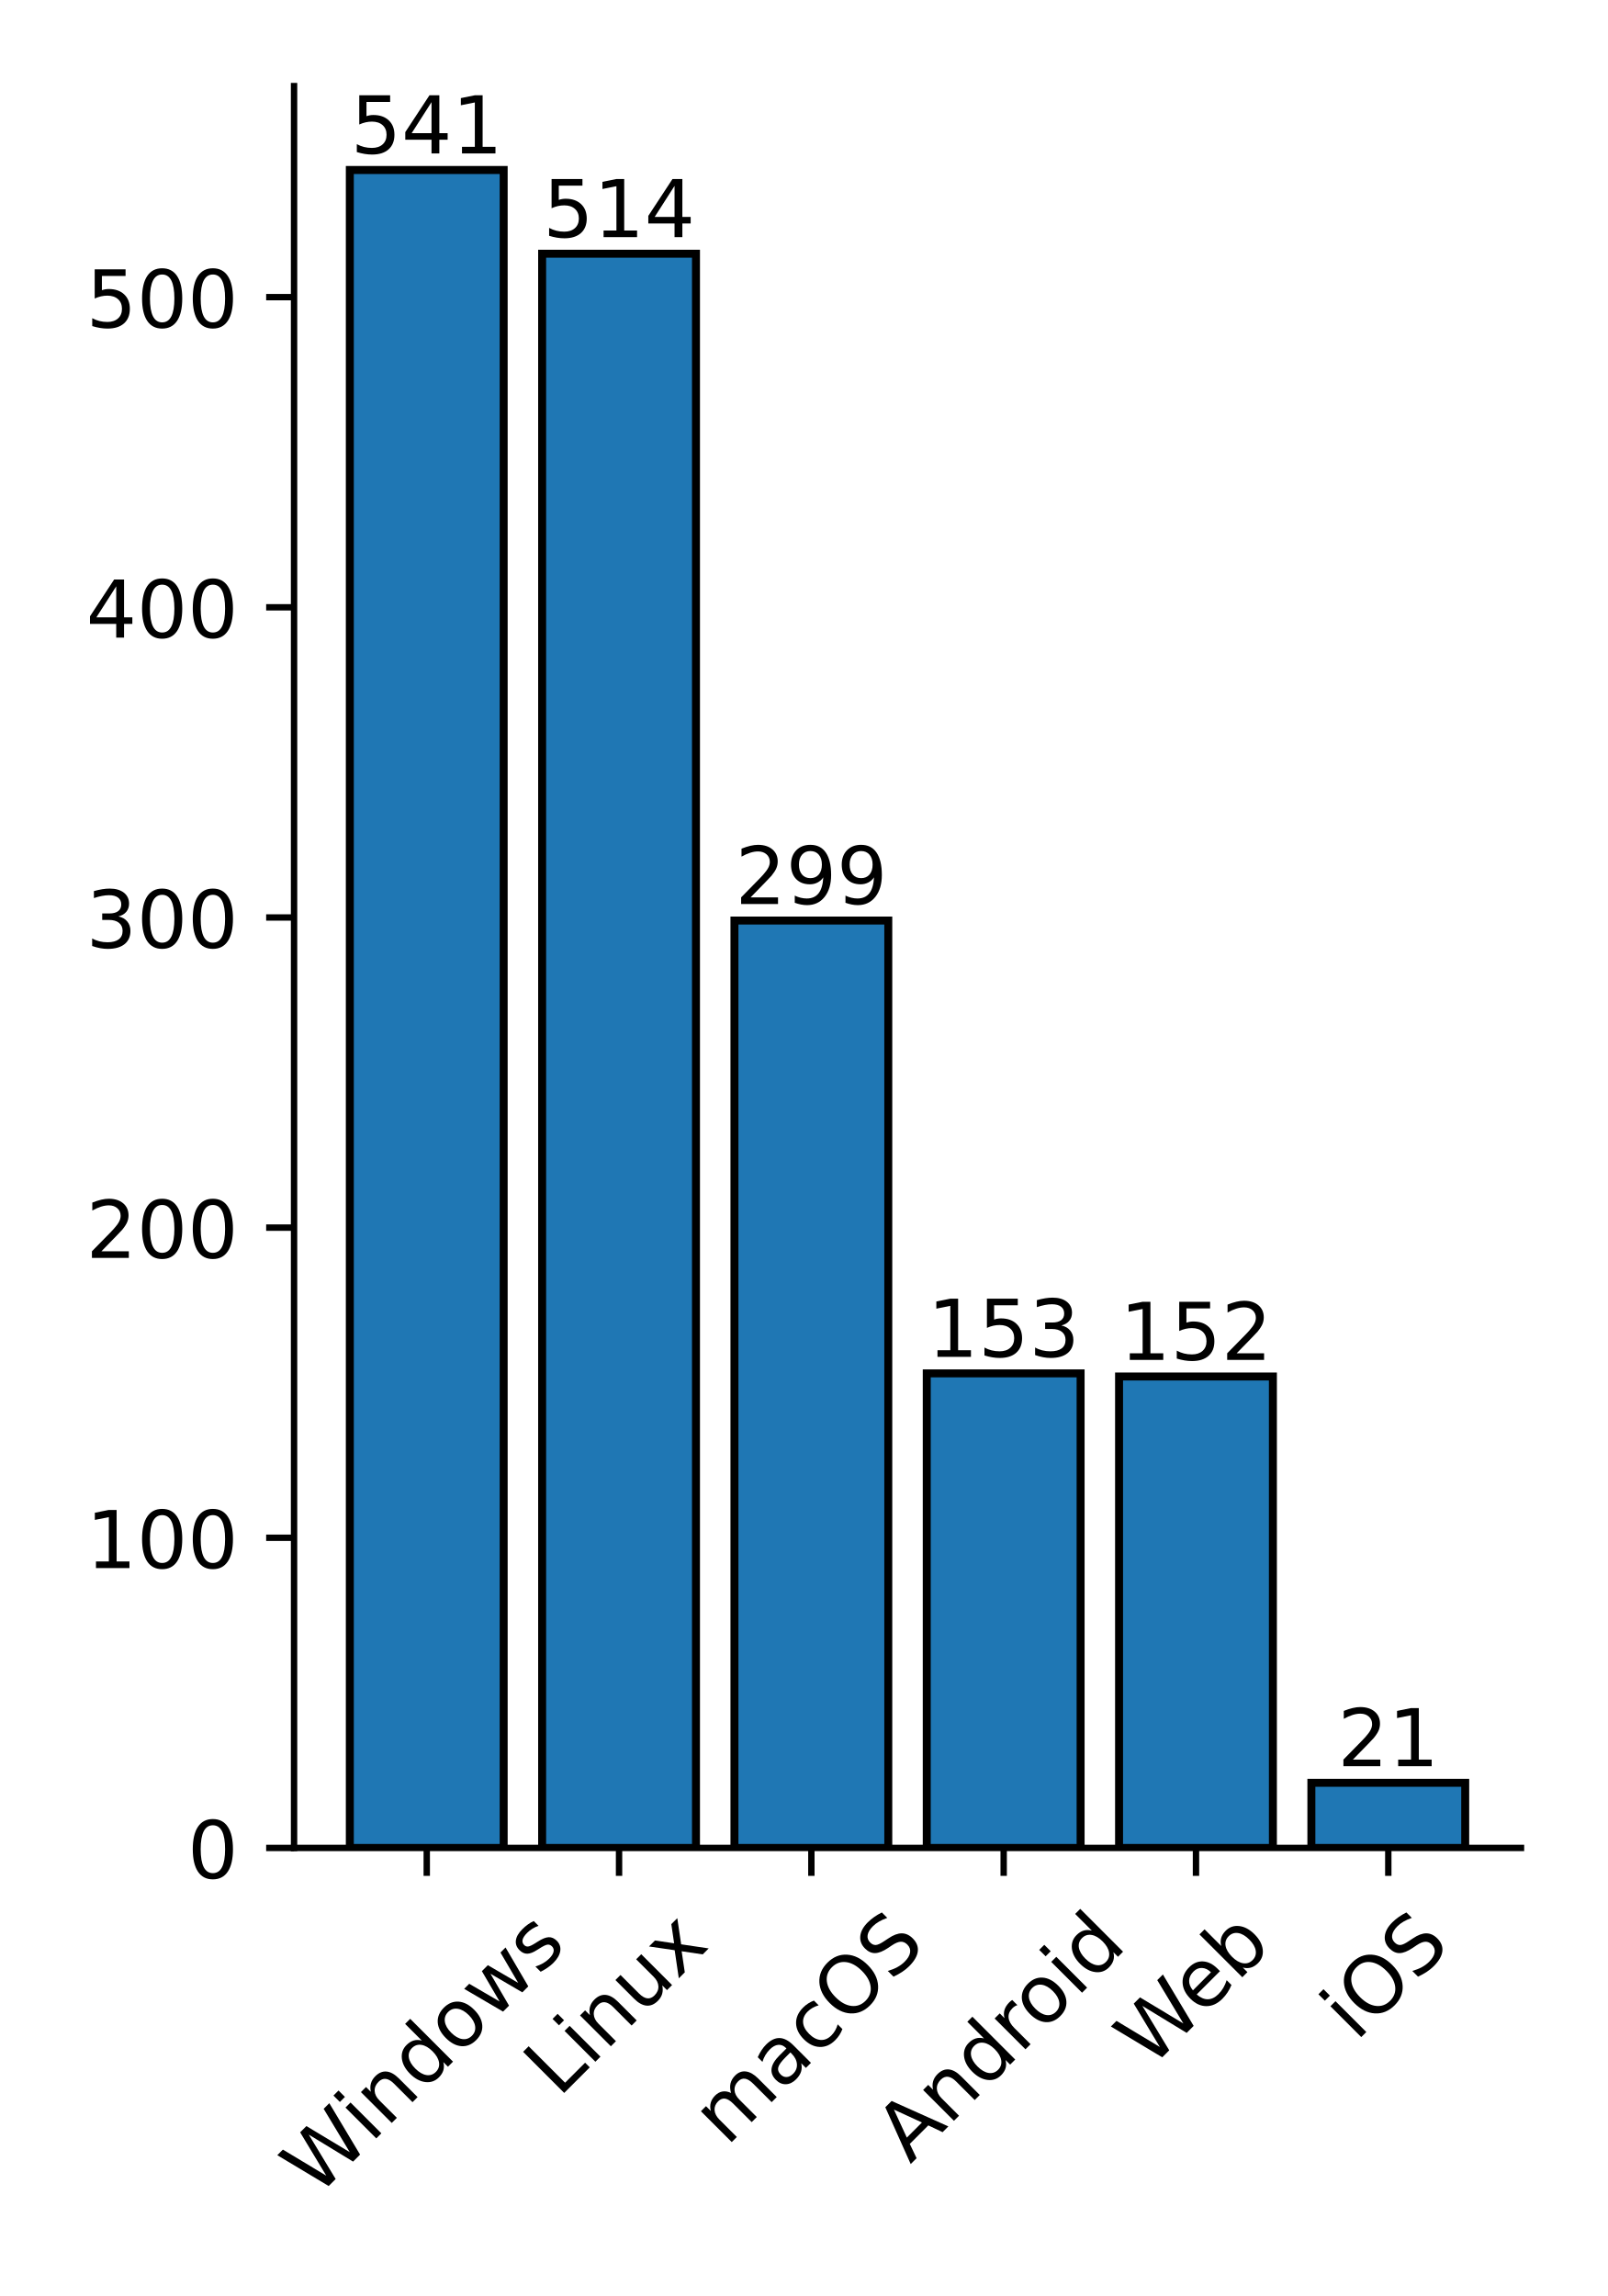
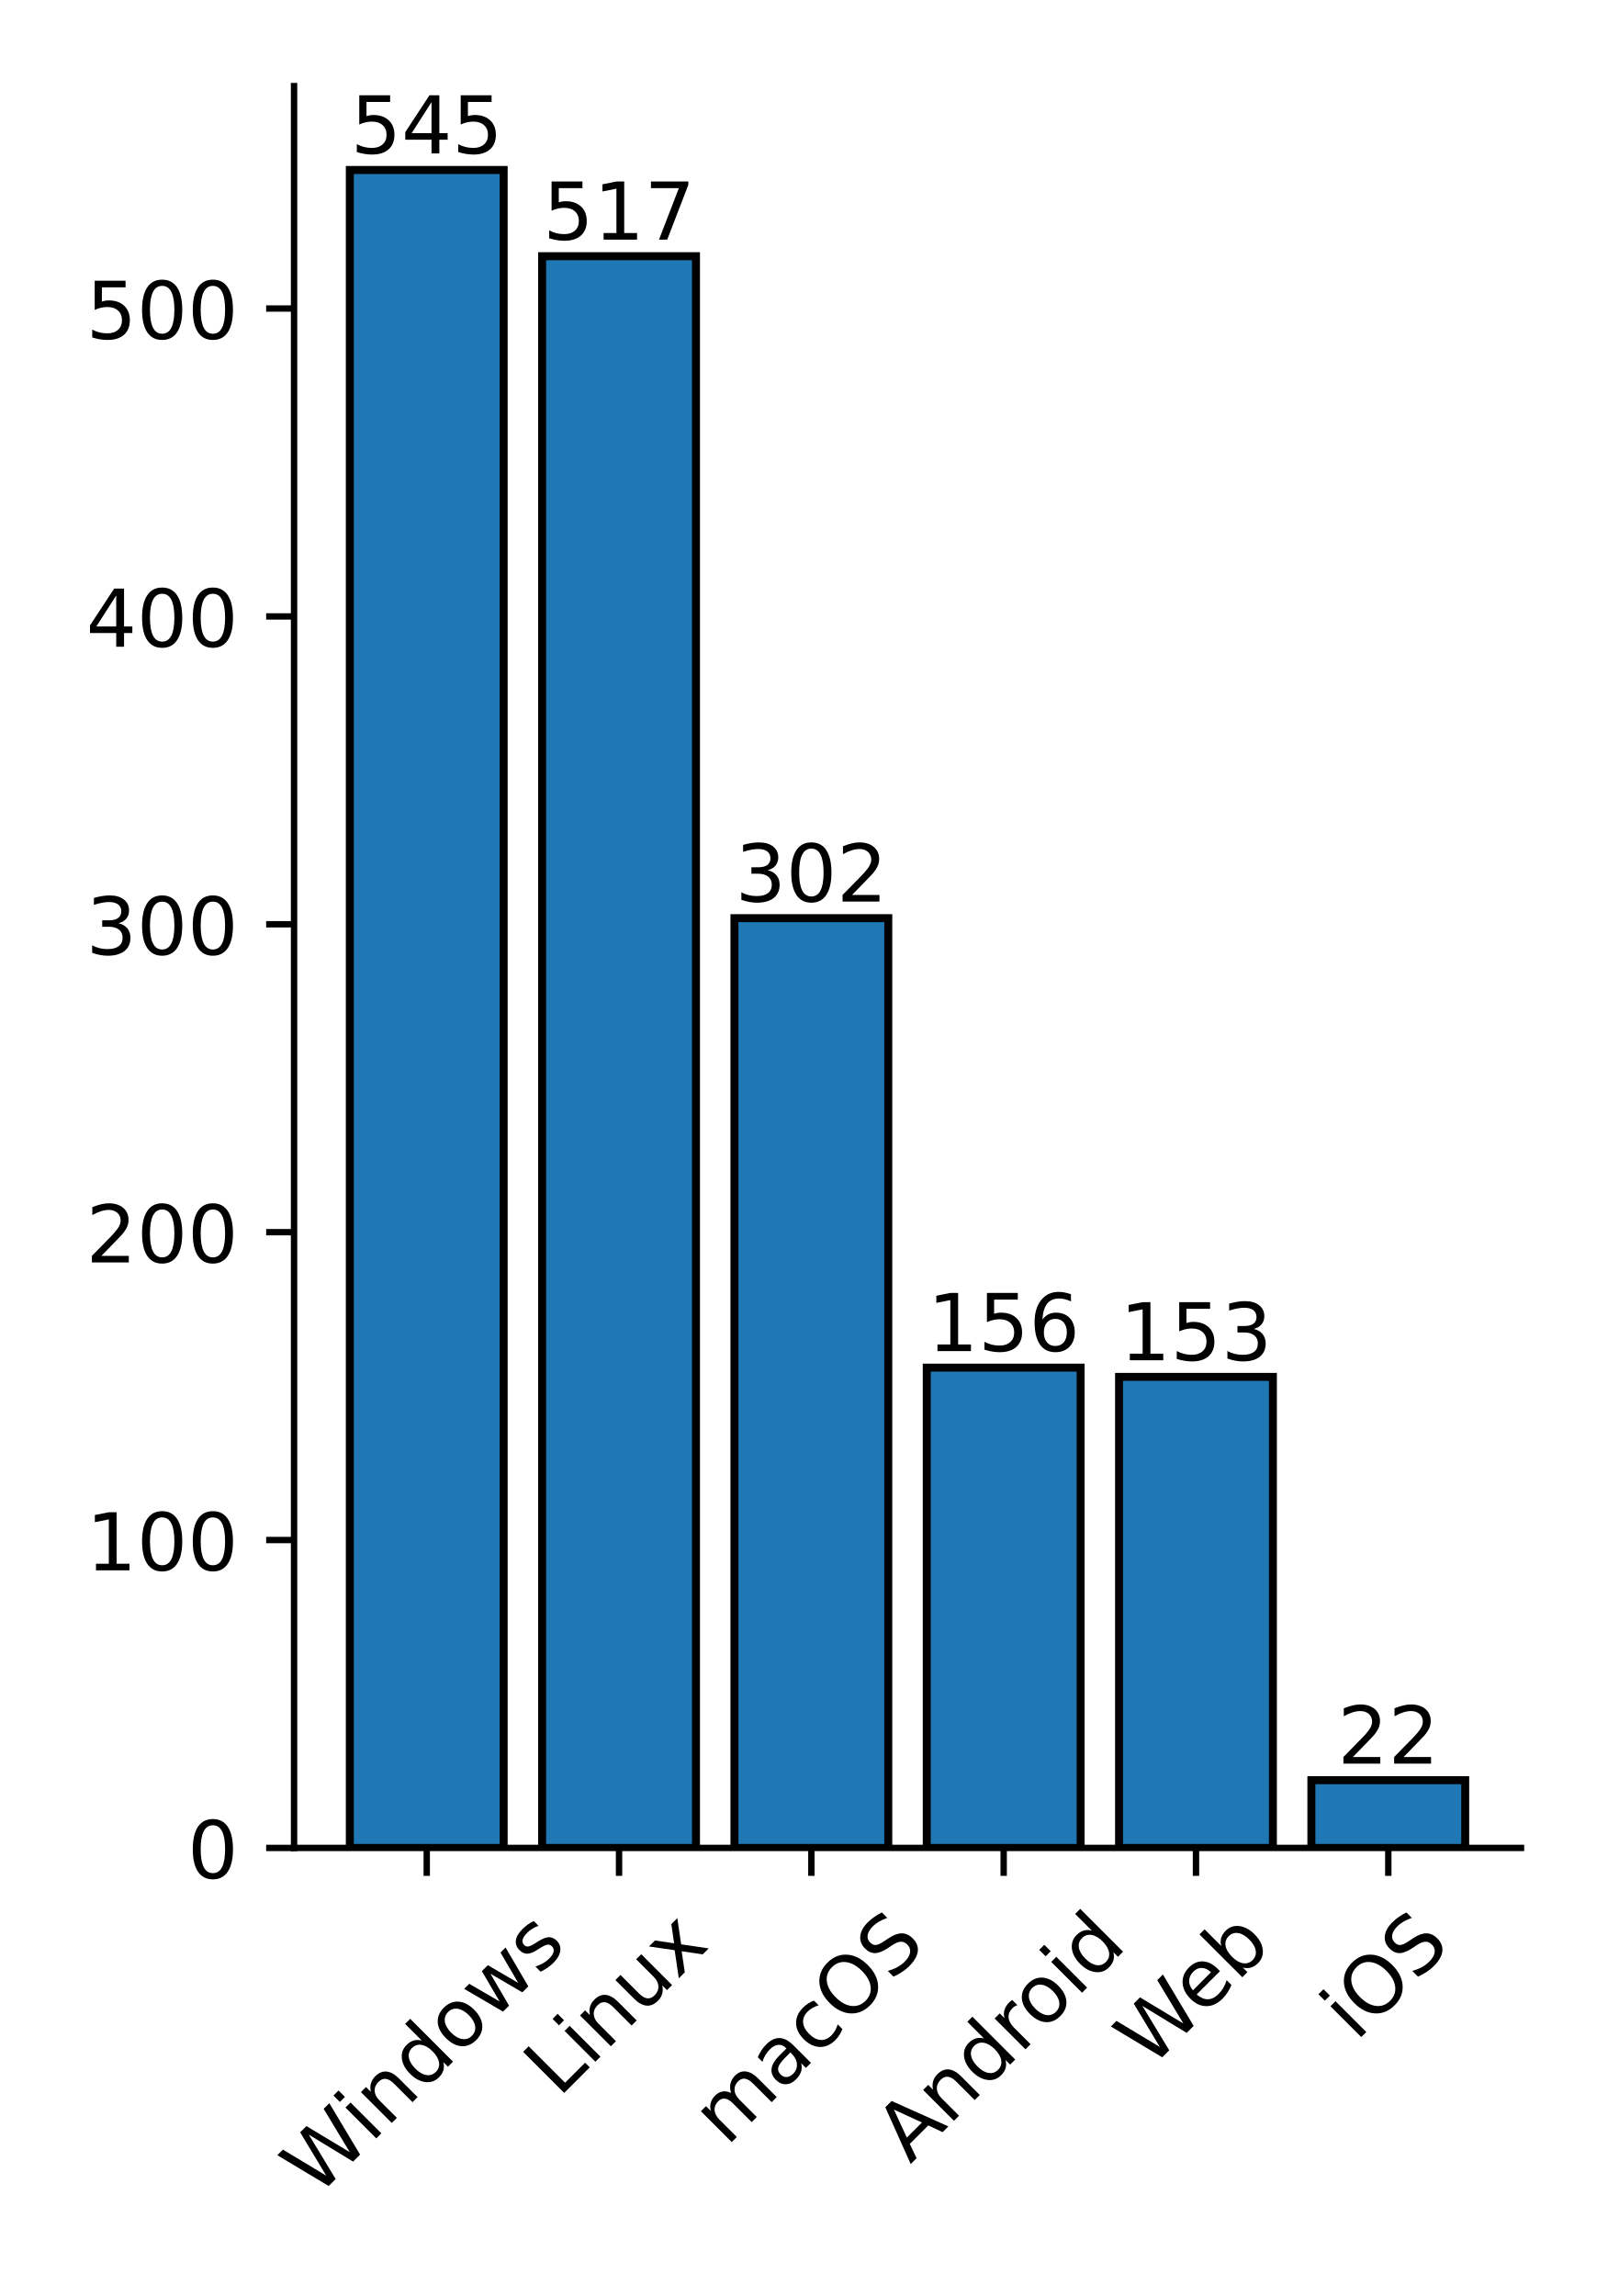
<svg xmlns="http://www.w3.org/2000/svg" xmlns:xlink="http://www.w3.org/1999/xlink" height="288pt" version="1.1" viewBox="0 0 201.6 288" width="201.6pt">
  <defs>
    <style type="text/css">*{stroke-linecap:butt;stroke-linejoin:round;}</style>
  </defs>
  <g id="figure_1">
    <g id="patch_1">
      <path d="M 0 288  L 201.6 288  L 201.6 0  L 0 0  z " style="fill:none;" />
    </g>
    <g id="axes_1">
      <g id="patch_2">
        <path d="M 36.888 231.796  L 190.8 231.796  L 190.8 10.8  L 36.888 10.8  z " style="fill:none;" />
      </g>
      <g id="patch_3">
-         <path clip-path="url(#p35de5542ae)" d="M 43.884 231.796  L 63.183 231.796  L 63.183 21.324  L 43.884 21.324  z " style="fill:#1f77b4;stroke:#000000;stroke-linejoin:miter;" />
+         <path clip-path="url(#pc9c2640589)" d="M 43.884 231.796  L 63.183 231.796  L 63.183 21.324  L 43.884 21.324  z " style="fill:#1f77b4;stroke:#000000;stroke-linejoin:miter;" />
      </g>
      <g id="patch_4">
-         <path clip-path="url(#p35de5542ae)" d="M 68.008 231.796  L 87.307 231.796  L 87.307 31.828  L 68.008 31.828  z " style="fill:#1f77b4;stroke:#000000;stroke-linejoin:miter;" />
+         <path clip-path="url(#pc9c2640589)" d="M 68.008 231.796  L 87.307 231.796  L 87.307 32.137  L 68.008 32.137  z " style="fill:#1f77b4;stroke:#000000;stroke-linejoin:miter;" />
      </g>
      <g id="patch_5">
-         <path clip-path="url(#p35de5542ae)" d="M 92.132 231.796  L 111.431 231.796  L 111.431 115.472  L 92.132 115.472  z " style="fill:#1f77b4;stroke:#000000;stroke-linejoin:miter;" />
+         <path clip-path="url(#pc9c2640589)" d="M 92.132 231.796  L 111.431 231.796  L 111.431 115.167  L 92.132 115.167  z " style="fill:#1f77b4;stroke:#000000;stroke-linejoin:miter;" />
      </g>
      <g id="patch_6">
-         <path clip-path="url(#p35de5542ae)" d="M 116.256 231.796  L 135.556 231.796  L 135.556 172.273  L 116.256 172.273  z " style="fill:#1f77b4;stroke:#000000;stroke-linejoin:miter;" />
+         <path clip-path="url(#pc9c2640589)" d="M 116.256 231.796  L 135.556 231.796  L 135.556 171.551  L 116.256 171.551  z " style="fill:#1f77b4;stroke:#000000;stroke-linejoin:miter;" />
      </g>
      <g id="patch_7">
-         <path clip-path="url(#p35de5542ae)" d="M 140.38 231.796  L 159.68 231.796  L 159.68 172.662  L 140.38 172.662  z " style="fill:#1f77b4;stroke:#000000;stroke-linejoin:miter;" />
+         <path clip-path="url(#pc9c2640589)" d="M 140.38 231.796  L 159.68 231.796  L 159.68 172.71  L 140.38 172.71  z " style="fill:#1f77b4;stroke:#000000;stroke-linejoin:miter;" />
      </g>
      <g id="patch_8">
-         <path clip-path="url(#p35de5542ae)" d="M 164.505 231.796  L 183.804 231.796  L 183.804 223.626  L 164.505 223.626  z " style="fill:#1f77b4;stroke:#000000;stroke-linejoin:miter;" />
+         <path clip-path="url(#pc9c2640589)" d="M 164.505 231.796  L 183.804 231.796  L 183.804 223.3  L 164.505 223.3  z " style="fill:#1f77b4;stroke:#000000;stroke-linejoin:miter;" />
      </g>
      <g id="matplotlib.axis_1">
        <g id="xtick_1">
          <g id="line2d_1">
            <defs>
-               <path d="M 0 0  L 0 3.5  " id="m0e3a9917c1" style="stroke:#000000;stroke-width:0.8;" />
+               <path d="M 0 0  L 0 3.5  " id="m345b621034" style="stroke:#000000;stroke-width:0.8;" />
            </defs>
            <g>
-               <use style="stroke:#000000;stroke-width:0.8;" x="53.533" xlink:href="#m0e3a9917c1" y="231.796" />
+               <use style="stroke:#000000;stroke-width:0.8;" x="53.533" xlink:href="#m345b621034" y="231.796" />
            </g>
          </g>
          <g id="text_1">
            <g transform="translate(39.7043 275.7294)rotate(-45)scale(0.1 -0.1)">
              <defs>
                <path d="M 213 4666  L 850 4666  L 1831 722  L 2809 4666  L 3519 4666  L 4500 722  L 5478 4666  L 6119 4666  L 4947 0  L 4153 0  L 3169 4050  L 2175 0  L 1381 0  L 213 4666  z " id="DejaVuSans-57" transform="scale(0.015625)" />
                <path d="M 603 3500  L 1178 3500  L 1178 0  L 603 0  L 603 3500  z M 603 4863  L 1178 4863  L 1178 4134  L 603 4134  L 603 4863  z " id="DejaVuSans-69" transform="scale(0.015625)" />
                <path d="M 3513 2113  L 3513 0  L 2938 0  L 2938 2094  Q 2938 2591 2744 2837  Q 2550 3084 2163 3084  Q 1697 3084 1428 2787  Q 1159 2491 1159 1978  L 1159 0  L 581 0  L 581 3500  L 1159 3500  L 1159 2956  Q 1366 3272 1645 3428  Q 1925 3584 2291 3584  Q 2894 3584 3203 3211  Q 3513 2838 3513 2113  z " id="DejaVuSans-6e" transform="scale(0.015625)" />
                <path d="M 2906 2969  L 2906 4863  L 3481 4863  L 3481 0  L 2906 0  L 2906 525  Q 2725 213 2448 61  Q 2172 -91 1784 -91  Q 1150 -91 751 415  Q 353 922 353 1747  Q 353 2572 751 3078  Q 1150 3584 1784 3584  Q 2172 3584 2448 3432  Q 2725 3281 2906 2969  z M 947 1747  Q 947 1113 1208 752  Q 1469 391 1925 391  Q 2381 391 2643 752  Q 2906 1113 2906 1747  Q 2906 2381 2643 2742  Q 2381 3103 1925 3103  Q 1469 3103 1208 2742  Q 947 2381 947 1747  z " id="DejaVuSans-64" transform="scale(0.015625)" />
                <path d="M 1959 3097  Q 1497 3097 1228 2736  Q 959 2375 959 1747  Q 959 1119 1226 758  Q 1494 397 1959 397  Q 2419 397 2687 759  Q 2956 1122 2956 1747  Q 2956 2369 2687 2733  Q 2419 3097 1959 3097  z M 1959 3584  Q 2709 3584 3137 3096  Q 3566 2609 3566 1747  Q 3566 888 3137 398  Q 2709 -91 1959 -91  Q 1206 -91 779 398  Q 353 888 353 1747  Q 353 2609 779 3096  Q 1206 3584 1959 3584  z " id="DejaVuSans-6f" transform="scale(0.015625)" />
                <path d="M 269 3500  L 844 3500  L 1563 769  L 2278 3500  L 2956 3500  L 3675 769  L 4391 3500  L 4966 3500  L 4050 0  L 3372 0  L 2619 2869  L 1863 0  L 1184 0  L 269 3500  z " id="DejaVuSans-77" transform="scale(0.015625)" />
                <path d="M 2834 3397  L 2834 2853  Q 2591 2978 2328 3040  Q 2066 3103 1784 3103  Q 1356 3103 1142 2972  Q 928 2841 928 2578  Q 928 2378 1081 2264  Q 1234 2150 1697 2047  L 1894 2003  Q 2506 1872 2764 1633  Q 3022 1394 3022 966  Q 3022 478 2636 193  Q 2250 -91 1575 -91  Q 1294 -91 989 -36  Q 684 19 347 128  L 347 722  Q 666 556 975 473  Q 1284 391 1588 391  Q 1994 391 2212 530  Q 2431 669 2431 922  Q 2431 1156 2273 1281  Q 2116 1406 1581 1522  L 1381 1569  Q 847 1681 609 1914  Q 372 2147 372 2553  Q 372 3047 722 3315  Q 1072 3584 1716 3584  Q 2034 3584 2315 3537  Q 2597 3491 2834 3397  z " id="DejaVuSans-73" transform="scale(0.015625)" />
              </defs>
              <use xlink:href="#DejaVuSans-57" />
              <use x="96.627" xlink:href="#DejaVuSans-69" />
              <use x="124.41" xlink:href="#DejaVuSans-6e" />
              <use x="187.789" xlink:href="#DejaVuSans-64" />
              <use x="251.266" xlink:href="#DejaVuSans-6f" />
              <use x="312.447" xlink:href="#DejaVuSans-77" />
              <use x="394.234" xlink:href="#DejaVuSans-73" />
            </g>
          </g>
        </g>
        <g id="xtick_2">
          <g id="line2d_2">
            <g>
-               <use style="stroke:#000000;stroke-width:0.8;" x="77.657" xlink:href="#m0e3a9917c1" y="231.796" />
+               <use style="stroke:#000000;stroke-width:0.8;" x="77.657" xlink:href="#m345b621034" y="231.796" />
            </g>
          </g>
          <g id="text_2">
            <g transform="translate(70.08254 263.2214)rotate(-45)scale(0.1 -0.1)">
              <defs>
                <path d="M 628 4666  L 1259 4666  L 1259 531  L 3531 531  L 3531 0  L 628 0  L 628 4666  z " id="DejaVuSans-4c" transform="scale(0.015625)" />
                <path d="M 544 1381  L 544 3500  L 1119 3500  L 1119 1403  Q 1119 906 1312 657  Q 1506 409 1894 409  Q 2359 409 2629 706  Q 2900 1003 2900 1516  L 2900 3500  L 3475 3500  L 3475 0  L 2900 0  L 2900 538  Q 2691 219 2414 64  Q 2138 -91 1772 -91  Q 1169 -91 856 284  Q 544 659 544 1381  z M 1991 3584  L 1991 3584  z " id="DejaVuSans-75" transform="scale(0.015625)" />
                <path d="M 3513 3500  L 2247 1797  L 3578 0  L 2900 0  L 1881 1375  L 863 0  L 184 0  L 1544 1831  L 300 3500  L 978 3500  L 1906 2253  L 2834 3500  L 3513 3500  z " id="DejaVuSans-78" transform="scale(0.015625)" />
              </defs>
              <use xlink:href="#DejaVuSans-4c" />
              <use x="55.713" xlink:href="#DejaVuSans-69" />
              <use x="83.496" xlink:href="#DejaVuSans-6e" />
              <use x="146.875" xlink:href="#DejaVuSans-75" />
              <use x="210.254" xlink:href="#DejaVuSans-78" />
            </g>
          </g>
        </g>
        <g id="xtick_3">
          <g id="line2d_3">
            <g>
-               <use style="stroke:#000000;stroke-width:0.8;" x="101.782" xlink:href="#m0e3a9917c1" y="231.796" />
+               <use style="stroke:#000000;stroke-width:0.8;" x="101.782" xlink:href="#m345b621034" y="231.796" />
            </g>
          </g>
          <g id="text_3">
            <g transform="translate(91.15073 269.3334)rotate(-45)scale(0.1 -0.1)">
              <defs>
                <path d="M 3328 2828  Q 3544 3216 3844 3400  Q 4144 3584 4550 3584  Q 5097 3584 5394 3201  Q 5691 2819 5691 2113  L 5691 0  L 5113 0  L 5113 2094  Q 5113 2597 4934 2840  Q 4756 3084 4391 3084  Q 3944 3084 3684 2787  Q 3425 2491 3425 1978  L 3425 0  L 2847 0  L 2847 2094  Q 2847 2600 2669 2842  Q 2491 3084 2119 3084  Q 1678 3084 1418 2786  Q 1159 2488 1159 1978  L 1159 0  L 581 0  L 581 3500  L 1159 3500  L 1159 2956  Q 1356 3278 1631 3431  Q 1906 3584 2284 3584  Q 2666 3584 2933 3390  Q 3200 3197 3328 2828  z " id="DejaVuSans-6d" transform="scale(0.015625)" />
                <path d="M 2194 1759  Q 1497 1759 1228 1600  Q 959 1441 959 1056  Q 959 750 1161 570  Q 1363 391 1709 391  Q 2188 391 2477 730  Q 2766 1069 2766 1631  L 2766 1759  L 2194 1759  z M 3341 1997  L 3341 0  L 2766 0  L 2766 531  Q 2569 213 2275 61  Q 1981 -91 1556 -91  Q 1019 -91 701 211  Q 384 513 384 1019  Q 384 1609 779 1909  Q 1175 2209 1959 2209  L 2766 2209  L 2766 2266  Q 2766 2663 2505 2880  Q 2244 3097 1772 3097  Q 1472 3097 1187 3025  Q 903 2953 641 2809  L 641 3341  Q 956 3463 1253 3523  Q 1550 3584 1831 3584  Q 2591 3584 2966 3190  Q 3341 2797 3341 1997  z " id="DejaVuSans-61" transform="scale(0.015625)" />
                <path d="M 3122 3366  L 3122 2828  Q 2878 2963 2633 3030  Q 2388 3097 2138 3097  Q 1578 3097 1268 2742  Q 959 2388 959 1747  Q 959 1106 1268 751  Q 1578 397 2138 397  Q 2388 397 2633 464  Q 2878 531 3122 666  L 3122 134  Q 2881 22 2623 -34  Q 2366 -91 2075 -91  Q 1284 -91 818 406  Q 353 903 353 1747  Q 353 2603 823 3093  Q 1294 3584 2113 3584  Q 2378 3584 2631 3529  Q 2884 3475 3122 3366  z " id="DejaVuSans-63" transform="scale(0.015625)" />
                <path d="M 2522 4238  Q 1834 4238 1429 3725  Q 1025 3213 1025 2328  Q 1025 1447 1429 934  Q 1834 422 2522 422  Q 3209 422 3611 934  Q 4013 1447 4013 2328  Q 4013 3213 3611 3725  Q 3209 4238 2522 4238  z M 2522 4750  Q 3503 4750 4090 4092  Q 4678 3434 4678 2328  Q 4678 1225 4090 567  Q 3503 -91 2522 -91  Q 1538 -91 948 565  Q 359 1222 359 2328  Q 359 3434 948 4092  Q 1538 4750 2522 4750  z " id="DejaVuSans-4f" transform="scale(0.015625)" />
                <path d="M 3425 4513  L 3425 3897  Q 3066 4069 2747 4153  Q 2428 4238 2131 4238  Q 1616 4238 1336 4038  Q 1056 3838 1056 3469  Q 1056 3159 1242 3001  Q 1428 2844 1947 2747  L 2328 2669  Q 3034 2534 3370 2195  Q 3706 1856 3706 1288  Q 3706 609 3251 259  Q 2797 -91 1919 -91  Q 1588 -91 1214 -16  Q 841 59 441 206  L 441 856  Q 825 641 1194 531  Q 1563 422 1919 422  Q 2459 422 2753 634  Q 3047 847 3047 1241  Q 3047 1584 2836 1778  Q 2625 1972 2144 2069  L 1759 2144  Q 1053 2284 737 2584  Q 422 2884 422 3419  Q 422 4038 858 4394  Q 1294 4750 2059 4750  Q 2388 4750 2728 4690  Q 3069 4631 3425 4513  z " id="DejaVuSans-53" transform="scale(0.015625)" />
              </defs>
              <use xlink:href="#DejaVuSans-6d" />
              <use x="97.412" xlink:href="#DejaVuSans-61" />
              <use x="158.691" xlink:href="#DejaVuSans-63" />
              <use x="213.672" xlink:href="#DejaVuSans-4f" />
              <use x="292.383" xlink:href="#DejaVuSans-53" />
            </g>
          </g>
        </g>
        <g id="xtick_4">
          <g id="line2d_4">
            <g>
-               <use style="stroke:#000000;stroke-width:0.8;" x="125.906" xlink:href="#m0e3a9917c1" y="231.796" />
+               <use style="stroke:#000000;stroke-width:0.8;" x="125.906" xlink:href="#m345b621034" y="231.796" />
            </g>
          </g>
          <g id="text_4">
            <g transform="translate(114.1894 271.5045)rotate(-45)scale(0.1 -0.1)">
              <defs>
                <path d="M 2188 4044  L 1331 1722  L 3047 1722  L 2188 4044  z M 1831 4666  L 2547 4666  L 4325 0  L 3669 0  L 3244 1197  L 1141 1197  L 716 0  L 50 0  L 1831 4666  z " id="DejaVuSans-41" transform="scale(0.015625)" />
                <path d="M 2631 2963  Q 2534 3019 2420 3045  Q 2306 3072 2169 3072  Q 1681 3072 1420 2755  Q 1159 2438 1159 1844  L 1159 0  L 581 0  L 581 3500  L 1159 3500  L 1159 2956  Q 1341 3275 1631 3429  Q 1922 3584 2338 3584  Q 2397 3584 2469 3576  Q 2541 3569 2628 3553  L 2631 2963  z " id="DejaVuSans-72" transform="scale(0.015625)" />
              </defs>
              <use xlink:href="#DejaVuSans-41" />
              <use x="68.408" xlink:href="#DejaVuSans-6e" />
              <use x="131.787" xlink:href="#DejaVuSans-64" />
              <use x="195.264" xlink:href="#DejaVuSans-72" />
              <use x="234.127" xlink:href="#DejaVuSans-6f" />
              <use x="295.309" xlink:href="#DejaVuSans-69" />
              <use x="323.092" xlink:href="#DejaVuSans-64" />
            </g>
          </g>
        </g>
        <g id="xtick_5">
          <g id="line2d_5">
            <g>
-               <use style="stroke:#000000;stroke-width:0.8;" x="150.03" xlink:href="#m0e3a9917c1" y="231.796" />
+               <use style="stroke:#000000;stroke-width:0.8;" x="150.03" xlink:href="#m345b621034" y="231.796" />
            </g>
          </g>
          <g id="text_5">
            <g transform="translate(144.2732 259.5853)rotate(-45)scale(0.1 -0.1)">
              <defs>
                <path d="M 3597 1894  L 3597 1613  L 953 1613  Q 991 1019 1311 708  Q 1631 397 2203 397  Q 2534 397 2845 478  Q 3156 559 3463 722  L 3463 178  Q 3153 47 2828 -22  Q 2503 -91 2169 -91  Q 1331 -91 842 396  Q 353 884 353 1716  Q 353 2575 817 3079  Q 1281 3584 2069 3584  Q 2775 3584 3186 3129  Q 3597 2675 3597 1894  z M 3022 2063  Q 3016 2534 2758 2815  Q 2500 3097 2075 3097  Q 1594 3097 1305 2825  Q 1016 2553 972 2059  L 3022 2063  z " id="DejaVuSans-65" transform="scale(0.015625)" />
                <path d="M 3116 1747  Q 3116 2381 2855 2742  Q 2594 3103 2138 3103  Q 1681 3103 1420 2742  Q 1159 2381 1159 1747  Q 1159 1113 1420 752  Q 1681 391 2138 391  Q 2594 391 2855 752  Q 3116 1113 3116 1747  z M 1159 2969  Q 1341 3281 1617 3432  Q 1894 3584 2278 3584  Q 2916 3584 3314 3078  Q 3713 2572 3713 1747  Q 3713 922 3314 415  Q 2916 -91 2278 -91  Q 1894 -91 1617 61  Q 1341 213 1159 525  L 1159 0  L 581 0  L 581 4863  L 1159 4863  L 1159 2969  z " id="DejaVuSans-62" transform="scale(0.015625)" />
              </defs>
              <use xlink:href="#DejaVuSans-57" />
              <use x="93.002" xlink:href="#DejaVuSans-65" />
              <use x="154.525" xlink:href="#DejaVuSans-62" />
            </g>
          </g>
        </g>
        <g id="xtick_6">
          <g id="line2d_6">
            <g>
-               <use style="stroke:#000000;stroke-width:0.8;" x="174.154" xlink:href="#m0e3a9917c1" y="231.796" />
+               <use style="stroke:#000000;stroke-width:0.8;" x="174.154" xlink:href="#m345b621034" y="231.796" />
            </g>
          </g>
          <g id="text_6">
            <g transform="translate(170.0956 256.189)rotate(-45)scale(0.1 -0.1)">
              <use xlink:href="#DejaVuSans-69" />
              <use x="27.783" xlink:href="#DejaVuSans-4f" />
              <use x="106.494" xlink:href="#DejaVuSans-53" />
            </g>
          </g>
        </g>
      </g>
      <g id="matplotlib.axis_2">
        <g id="ytick_1">
          <g id="line2d_7">
            <defs>
-               <path d="M 0 0  L -3.5 0  " id="mefb28a4ba7" style="stroke:#000000;stroke-width:0.8;" />
+               <path d="M 0 0  L -3.5 0  " id="m5dfd194e7a" style="stroke:#000000;stroke-width:0.8;" />
            </defs>
            <g>
-               <use style="stroke:#000000;stroke-width:0.8;" x="36.888" xlink:href="#mefb28a4ba7" y="231.796" />
+               <use style="stroke:#000000;stroke-width:0.8;" x="36.888" xlink:href="#m5dfd194e7a" y="231.796" />
            </g>
          </g>
          <g id="text_7">
            <g transform="translate(23.525 235.5956)scale(0.1 -0.1)">
              <defs>
                <path d="M 2034 4250  Q 1547 4250 1301 3770  Q 1056 3291 1056 2328  Q 1056 1369 1301 889  Q 1547 409 2034 409  Q 2525 409 2770 889  Q 3016 1369 3016 2328  Q 3016 3291 2770 3770  Q 2525 4250 2034 4250  z M 2034 4750  Q 2819 4750 3233 4129  Q 3647 3509 3647 2328  Q 3647 1150 3233 529  Q 2819 -91 2034 -91  Q 1250 -91 836 529  Q 422 1150 422 2328  Q 422 3509 836 4129  Q 1250 4750 2034 4750  z " id="DejaVuSans-30" transform="scale(0.015625)" />
              </defs>
              <use xlink:href="#DejaVuSans-30" />
            </g>
          </g>
        </g>
        <g id="ytick_2">
          <g id="line2d_8">
            <g>
-               <use style="stroke:#000000;stroke-width:0.8;" x="36.888" xlink:href="#mefb28a4ba7" y="192.892" />
+               <use style="stroke:#000000;stroke-width:0.8;" x="36.888" xlink:href="#m5dfd194e7a" y="193.178" />
            </g>
          </g>
          <g id="text_8">
-             <g transform="translate(10.8 196.6912)scale(0.1 -0.1)">
+             <g transform="translate(10.8 196.9767)scale(0.1 -0.1)">
              <defs>
                <path d="M 794 531  L 1825 531  L 1825 4091  L 703 3866  L 703 4441  L 1819 4666  L 2450 4666  L 2450 531  L 3481 531  L 3481 0  L 794 0  L 794 531  z " id="DejaVuSans-31" transform="scale(0.015625)" />
              </defs>
              <use xlink:href="#DejaVuSans-31" />
              <use x="63.623" xlink:href="#DejaVuSans-30" />
              <use x="127.246" xlink:href="#DejaVuSans-30" />
            </g>
          </g>
        </g>
        <g id="ytick_3">
          <g id="line2d_9">
            <g>
-               <use style="stroke:#000000;stroke-width:0.8;" x="36.888" xlink:href="#mefb28a4ba7" y="153.988" />
+               <use style="stroke:#000000;stroke-width:0.8;" x="36.888" xlink:href="#m5dfd194e7a" y="154.559" />
            </g>
          </g>
          <g id="text_9">
-             <g transform="translate(10.8 157.7868)scale(0.1 -0.1)">
+             <g transform="translate(10.8 158.3579)scale(0.1 -0.1)">
              <defs>
                <path d="M 1228 531  L 3431 531  L 3431 0  L 469 0  L 469 531  Q 828 903 1448 1529  Q 2069 2156 2228 2338  Q 2531 2678 2651 2914  Q 2772 3150 2772 3378  Q 2772 3750 2511 3984  Q 2250 4219 1831 4219  Q 1534 4219 1204 4116  Q 875 4013 500 3803  L 500 4441  Q 881 4594 1212 4672  Q 1544 4750 1819 4750  Q 2544 4750 2975 4387  Q 3406 4025 3406 3419  Q 3406 3131 3298 2873  Q 3191 2616 2906 2266  Q 2828 2175 2409 1742  Q 1991 1309 1228 531  z " id="DejaVuSans-32" transform="scale(0.015625)" />
              </defs>
              <use xlink:href="#DejaVuSans-32" />
              <use x="63.623" xlink:href="#DejaVuSans-30" />
              <use x="127.246" xlink:href="#DejaVuSans-30" />
            </g>
          </g>
        </g>
        <g id="ytick_4">
          <g id="line2d_10">
            <g>
-               <use style="stroke:#000000;stroke-width:0.8;" x="36.888" xlink:href="#mefb28a4ba7" y="115.083" />
+               <use style="stroke:#000000;stroke-width:0.8;" x="36.888" xlink:href="#m5dfd194e7a" y="115.94" />
            </g>
          </g>
          <g id="text_10">
-             <g transform="translate(10.8 118.8824)scale(0.1 -0.1)">
+             <g transform="translate(10.8 119.739)scale(0.1 -0.1)">
              <defs>
                <path d="M 2597 2516  Q 3050 2419 3304 2112  Q 3559 1806 3559 1356  Q 3559 666 3084 287  Q 2609 -91 1734 -91  Q 1441 -91 1130 -33  Q 819 25 488 141  L 488 750  Q 750 597 1062 519  Q 1375 441 1716 441  Q 2309 441 2620 675  Q 2931 909 2931 1356  Q 2931 1769 2642 2001  Q 2353 2234 1838 2234  L 1294 2234  L 1294 2753  L 1863 2753  Q 2328 2753 2575 2939  Q 2822 3125 2822 3475  Q 2822 3834 2567 4026  Q 2313 4219 1838 4219  Q 1578 4219 1281 4162  Q 984 4106 628 3988  L 628 4550  Q 988 4650 1302 4700  Q 1616 4750 1894 4750  Q 2613 4750 3031 4423  Q 3450 4097 3450 3541  Q 3450 3153 3228 2886  Q 3006 2619 2597 2516  z " id="DejaVuSans-33" transform="scale(0.015625)" />
              </defs>
              <use xlink:href="#DejaVuSans-33" />
              <use x="63.623" xlink:href="#DejaVuSans-30" />
              <use x="127.246" xlink:href="#DejaVuSans-30" />
            </g>
          </g>
        </g>
        <g id="ytick_5">
          <g id="line2d_11">
            <g>
-               <use style="stroke:#000000;stroke-width:0.8;" x="36.888" xlink:href="#mefb28a4ba7" y="76.179" />
+               <use style="stroke:#000000;stroke-width:0.8;" x="36.888" xlink:href="#m5dfd194e7a" y="77.321" />
            </g>
          </g>
          <g id="text_11">
-             <g transform="translate(10.8 79.97804)scale(0.1 -0.1)">
+             <g transform="translate(10.8 81.12019)scale(0.1 -0.1)">
              <defs>
                <path d="M 2419 4116  L 825 1625  L 2419 1625  L 2419 4116  z M 2253 4666  L 3047 4666  L 3047 1625  L 3713 1625  L 3713 1100  L 3047 1100  L 3047 0  L 2419 0  L 2419 1100  L 313 1100  L 313 1709  L 2253 4666  z " id="DejaVuSans-34" transform="scale(0.015625)" />
              </defs>
              <use xlink:href="#DejaVuSans-34" />
              <use x="63.623" xlink:href="#DejaVuSans-30" />
              <use x="127.246" xlink:href="#DejaVuSans-30" />
            </g>
          </g>
        </g>
        <g id="ytick_6">
          <g id="line2d_12">
            <g>
-               <use style="stroke:#000000;stroke-width:0.8;" x="36.888" xlink:href="#mefb28a4ba7" y="37.274" />
+               <use style="stroke:#000000;stroke-width:0.8;" x="36.888" xlink:href="#m5dfd194e7a" y="38.702" />
            </g>
          </g>
          <g id="text_12">
-             <g transform="translate(10.8 41.07365)scale(0.1 -0.1)">
+             <g transform="translate(10.8 42.50134)scale(0.1 -0.1)">
              <defs>
                <path d="M 691 4666  L 3169 4666  L 3169 4134  L 1269 4134  L 1269 2991  Q 1406 3038 1543 3061  Q 1681 3084 1819 3084  Q 2600 3084 3056 2656  Q 3513 2228 3513 1497  Q 3513 744 3044 326  Q 2575 -91 1722 -91  Q 1428 -91 1123 -41  Q 819 9 494 109  L 494 744  Q 775 591 1075 516  Q 1375 441 1709 441  Q 2250 441 2565 725  Q 2881 1009 2881 1497  Q 2881 1984 2565 2268  Q 2250 2553 1709 2553  Q 1456 2553 1204 2497  Q 953 2441 691 2322  L 691 4666  z " id="DejaVuSans-35" transform="scale(0.015625)" />
              </defs>
              <use xlink:href="#DejaVuSans-35" />
              <use x="63.623" xlink:href="#DejaVuSans-30" />
              <use x="127.246" xlink:href="#DejaVuSans-30" />
            </g>
          </g>
        </g>
      </g>
      <g id="patch_9">
        <path d="M 36.888 231.796  L 36.888 10.8  " style="fill:none;stroke:#000000;stroke-linecap:square;stroke-linejoin:miter;stroke-width:0.8;" />
      </g>
      <g id="patch_10">
        <path d="M 36.888 231.796  L 190.8 231.796  " style="fill:none;stroke:#000000;stroke-linecap:square;stroke-linejoin:miter;stroke-width:0.8;" />
      </g>
      <g id="text_13">
        <g transform="translate(43.98946 19.24395)scale(0.1 -0.1)">
          <use xlink:href="#DejaVuSans-35" />
          <use x="63.623" xlink:href="#DejaVuSans-34" />
-           <use x="127.246" xlink:href="#DejaVuSans-31" />
+           <use x="127.246" xlink:href="#DejaVuSans-35" />
        </g>
      </g>
      <g id="text_14">
-         <g transform="translate(68.11368 29.74813)scale(0.1 -0.1)">
+         <g transform="translate(68.11368 30.05723)scale(0.1 -0.1)">
+           <defs>
+             <path d="M 525 4666  L 3525 4666  L 3525 4397  L 1831 0  L 1172 0  L 2766 4134  L 525 4134  L 525 4666  z " id="DejaVuSans-37" transform="scale(0.015625)" />
+           </defs>
          <use xlink:href="#DejaVuSans-35" />
          <use x="63.623" xlink:href="#DejaVuSans-31" />
-           <use x="127.246" xlink:href="#DejaVuSans-34" />
+           <use x="127.246" xlink:href="#DejaVuSans-37" />
        </g>
      </g>
      <g id="text_15">
-         <g transform="translate(92.23789 113.3926)scale(0.1 -0.1)">
+         <g transform="translate(92.23789 113.0878)scale(0.1 -0.1)">
+           <use xlink:href="#DejaVuSans-33" />
+           <use x="63.623" xlink:href="#DejaVuSans-30" />
+           <use x="127.246" xlink:href="#DejaVuSans-32" />
+         </g>
+       </g>
+       <g id="text_16">
+         <g transform="translate(116.3621 169.4713)scale(0.1 -0.1)">
          <defs>
-             <path d="M 703 97  L 703 672  Q 941 559 1184 500  Q 1428 441 1663 441  Q 2288 441 2617 861  Q 2947 1281 2994 2138  Q 2813 1869 2534 1725  Q 2256 1581 1919 1581  Q 1219 1581 811 2004  Q 403 2428 403 3163  Q 403 3881 828 4315  Q 1253 4750 1959 4750  Q 2769 4750 3195 4129  Q 3622 3509 3622 2328  Q 3622 1225 3098 567  Q 2575 -91 1691 -91  Q 1453 -91 1209 -44  Q 966 3 703 97  z M 1959 2075  Q 2384 2075 2632 2365  Q 2881 2656 2881 3163  Q 2881 3666 2632 3958  Q 2384 4250 1959 4250  Q 1534 4250 1286 3958  Q 1038 3666 1038 3163  Q 1038 2656 1286 2365  Q 1534 2075 1959 2075  z " id="DejaVuSans-39" transform="scale(0.015625)" />
+             <path d="M 2113 2584  Q 1688 2584 1439 2293  Q 1191 2003 1191 1497  Q 1191 994 1439 701  Q 1688 409 2113 409  Q 2538 409 2786 701  Q 3034 994 3034 1497  Q 3034 2003 2786 2293  Q 2538 2584 2113 2584  z M 3366 4563  L 3366 3988  Q 3128 4100 2886 4159  Q 2644 4219 2406 4219  Q 1781 4219 1451 3797  Q 1122 3375 1075 2522  Q 1259 2794 1537 2939  Q 1816 3084 2150 3084  Q 2853 3084 3261 2657  Q 3669 2231 3669 1497  Q 3669 778 3244 343  Q 2819 -91 2113 -91  Q 1303 -91 875 529  Q 447 1150 447 2328  Q 447 3434 972 4092  Q 1497 4750 2381 4750  Q 2619 4750 2861 4703  Q 3103 4656 3366 4563  z " id="DejaVuSans-36" transform="scale(0.015625)" />
          </defs>
-           <use xlink:href="#DejaVuSans-32" />
-           <use x="63.623" xlink:href="#DejaVuSans-39" />
-           <use x="127.246" xlink:href="#DejaVuSans-39" />
-         </g>
-       </g>
-       <g id="text_16">
-         <g transform="translate(116.3621 170.193)scale(0.1 -0.1)">
+           <use xlink:href="#DejaVuSans-31" />
+           <use x="63.623" xlink:href="#DejaVuSans-35" />
+           <use x="127.246" xlink:href="#DejaVuSans-36" />
+         </g>
+       </g>
+       <g id="text_17">
+         <g transform="translate(140.4863 170.6298)scale(0.1 -0.1)">
          <use xlink:href="#DejaVuSans-31" />
          <use x="63.623" xlink:href="#DejaVuSans-35" />
          <use x="127.246" xlink:href="#DejaVuSans-33" />
        </g>
      </g>
-       <g id="text_17">
-         <g transform="translate(140.4863 170.582)scale(0.1 -0.1)">
-           <use xlink:href="#DejaVuSans-31" />
-           <use x="63.623" xlink:href="#DejaVuSans-35" />
-           <use x="127.246" xlink:href="#DejaVuSans-32" />
-         </g>
-       </g>
      <g id="text_18">
-         <g transform="translate(167.7918 221.5468)scale(0.1 -0.1)">
+         <g transform="translate(167.7918 221.2205)scale(0.1 -0.1)">
          <use xlink:href="#DejaVuSans-32" />
-           <use x="63.623" xlink:href="#DejaVuSans-31" />
+           <use x="63.623" xlink:href="#DejaVuSans-32" />
        </g>
      </g>
    </g>
  </g>
  <defs>
-     <clipPath id="p35de5542ae">
+     <clipPath id="pc9c2640589">
      <rect height="220.996" width="153.912" x="36.888" y="10.8" />
    </clipPath>
  </defs>
</svg>
